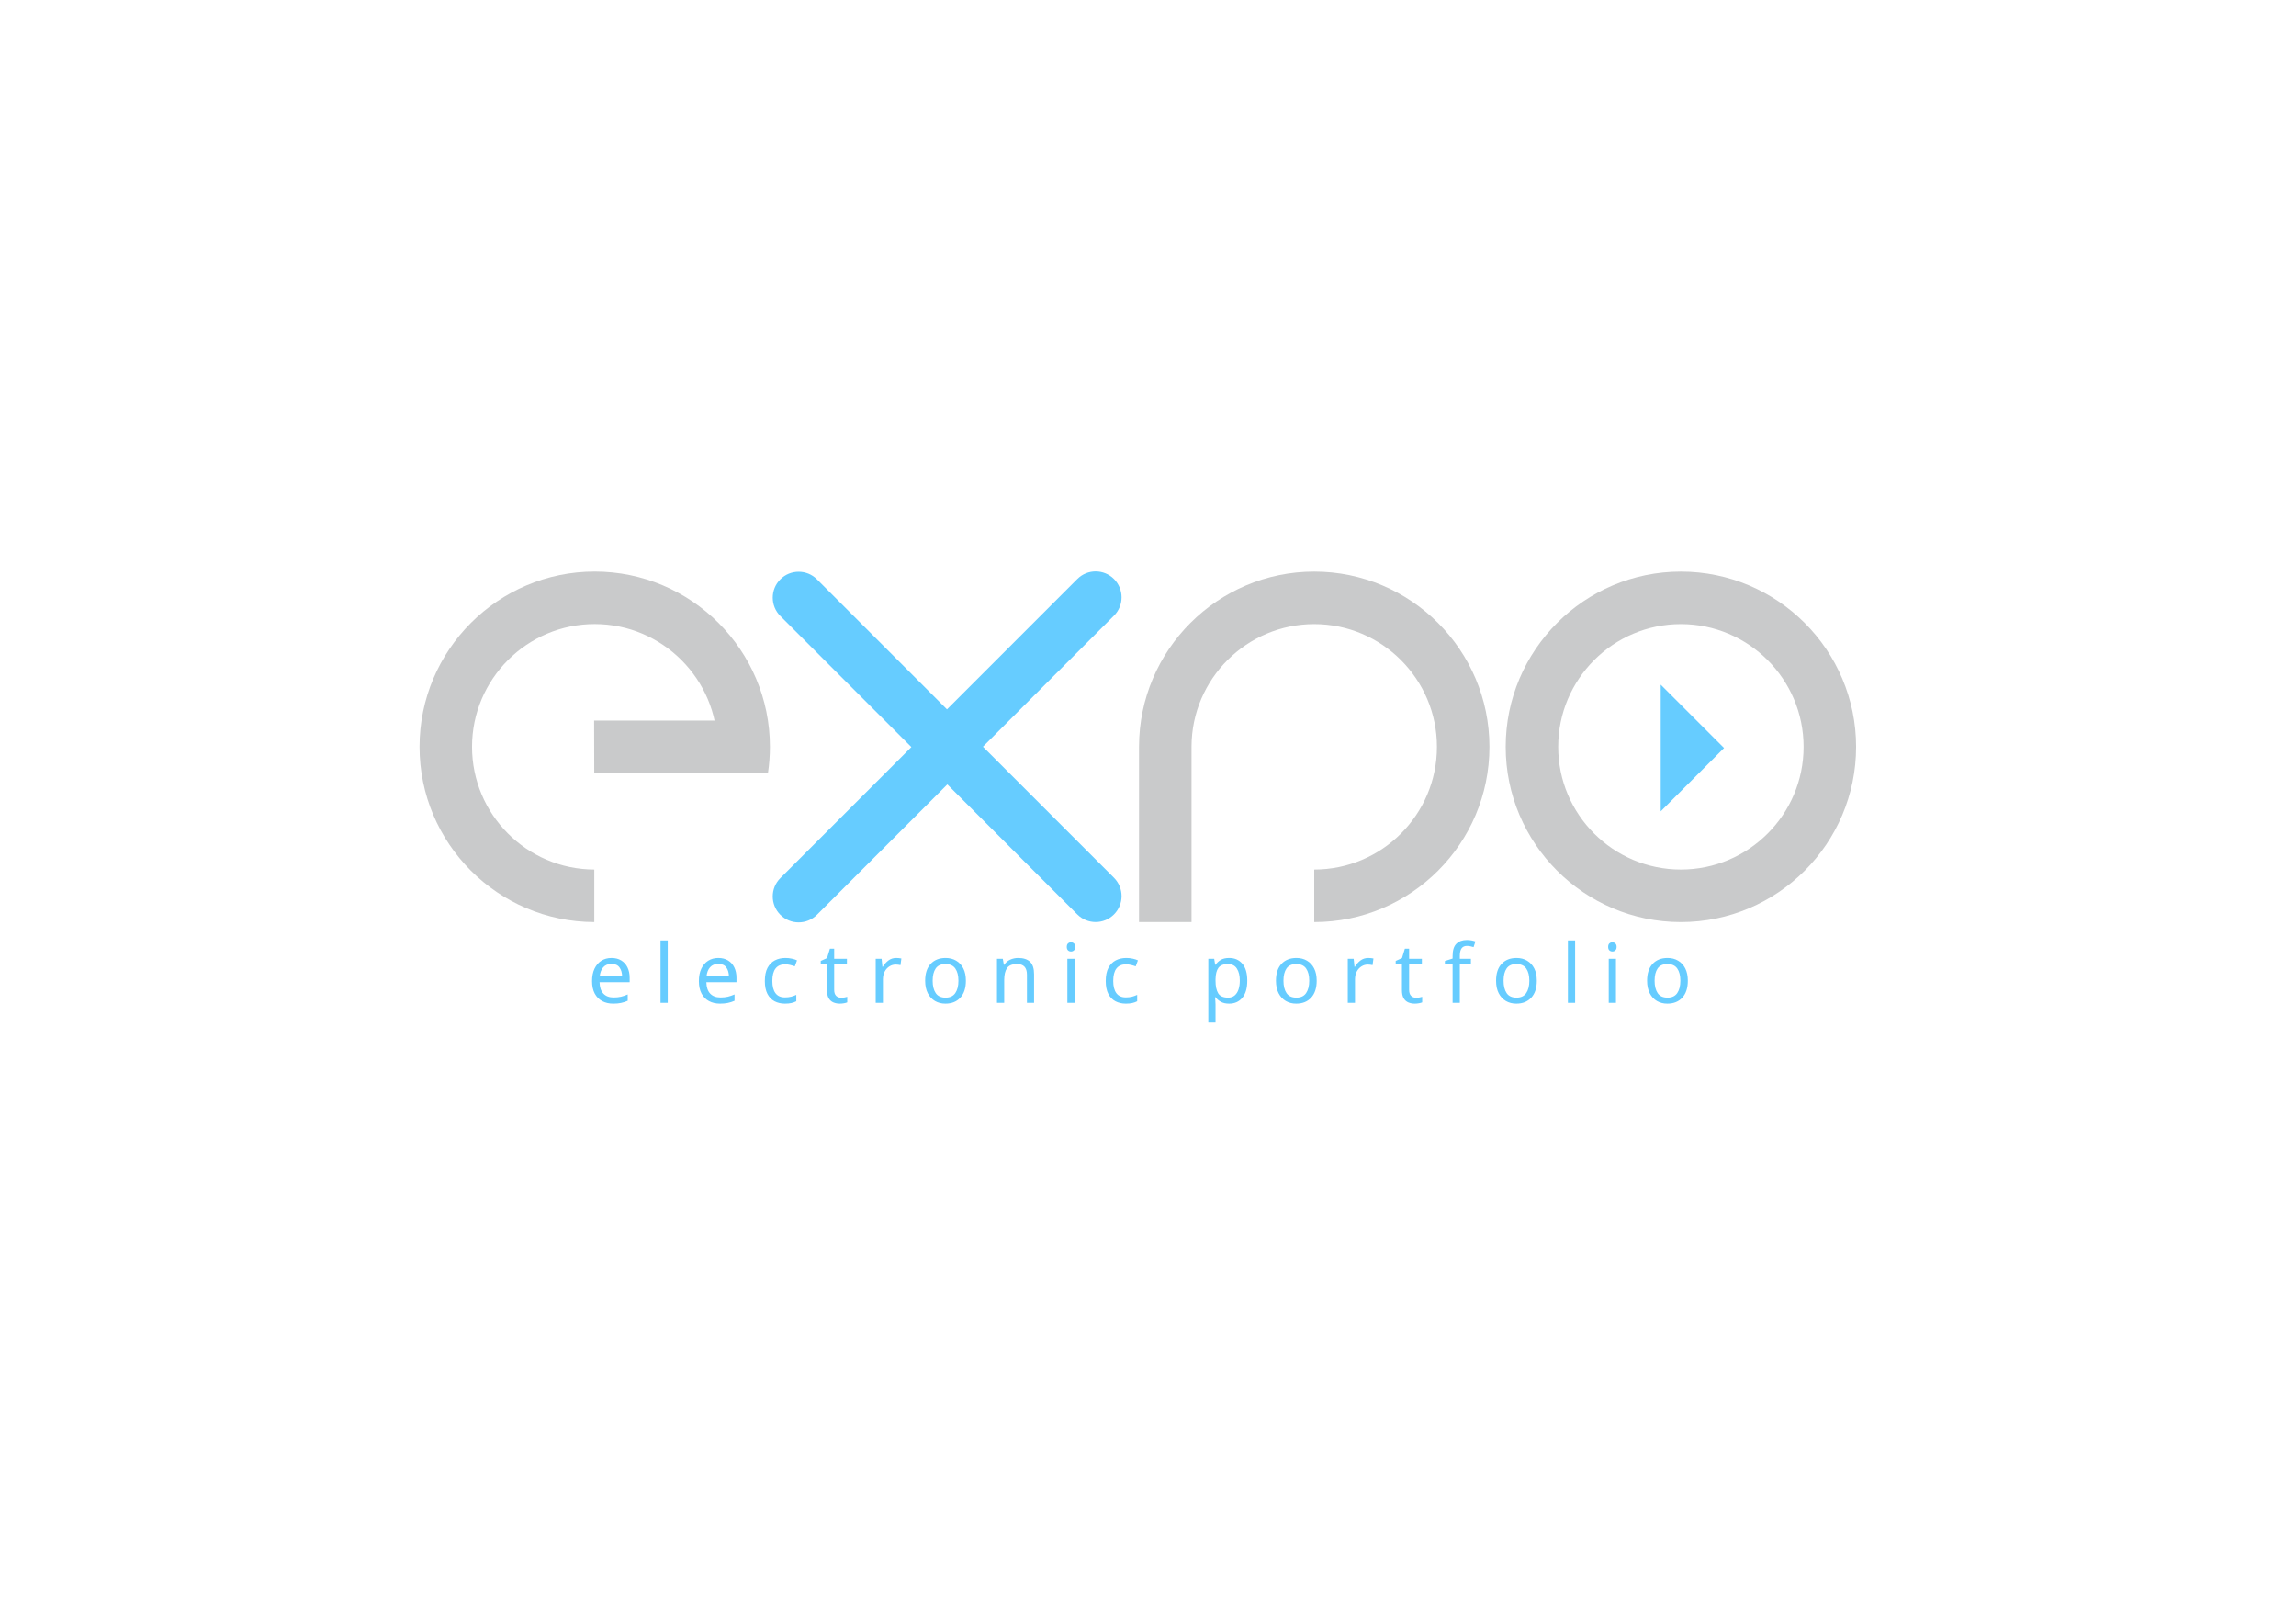
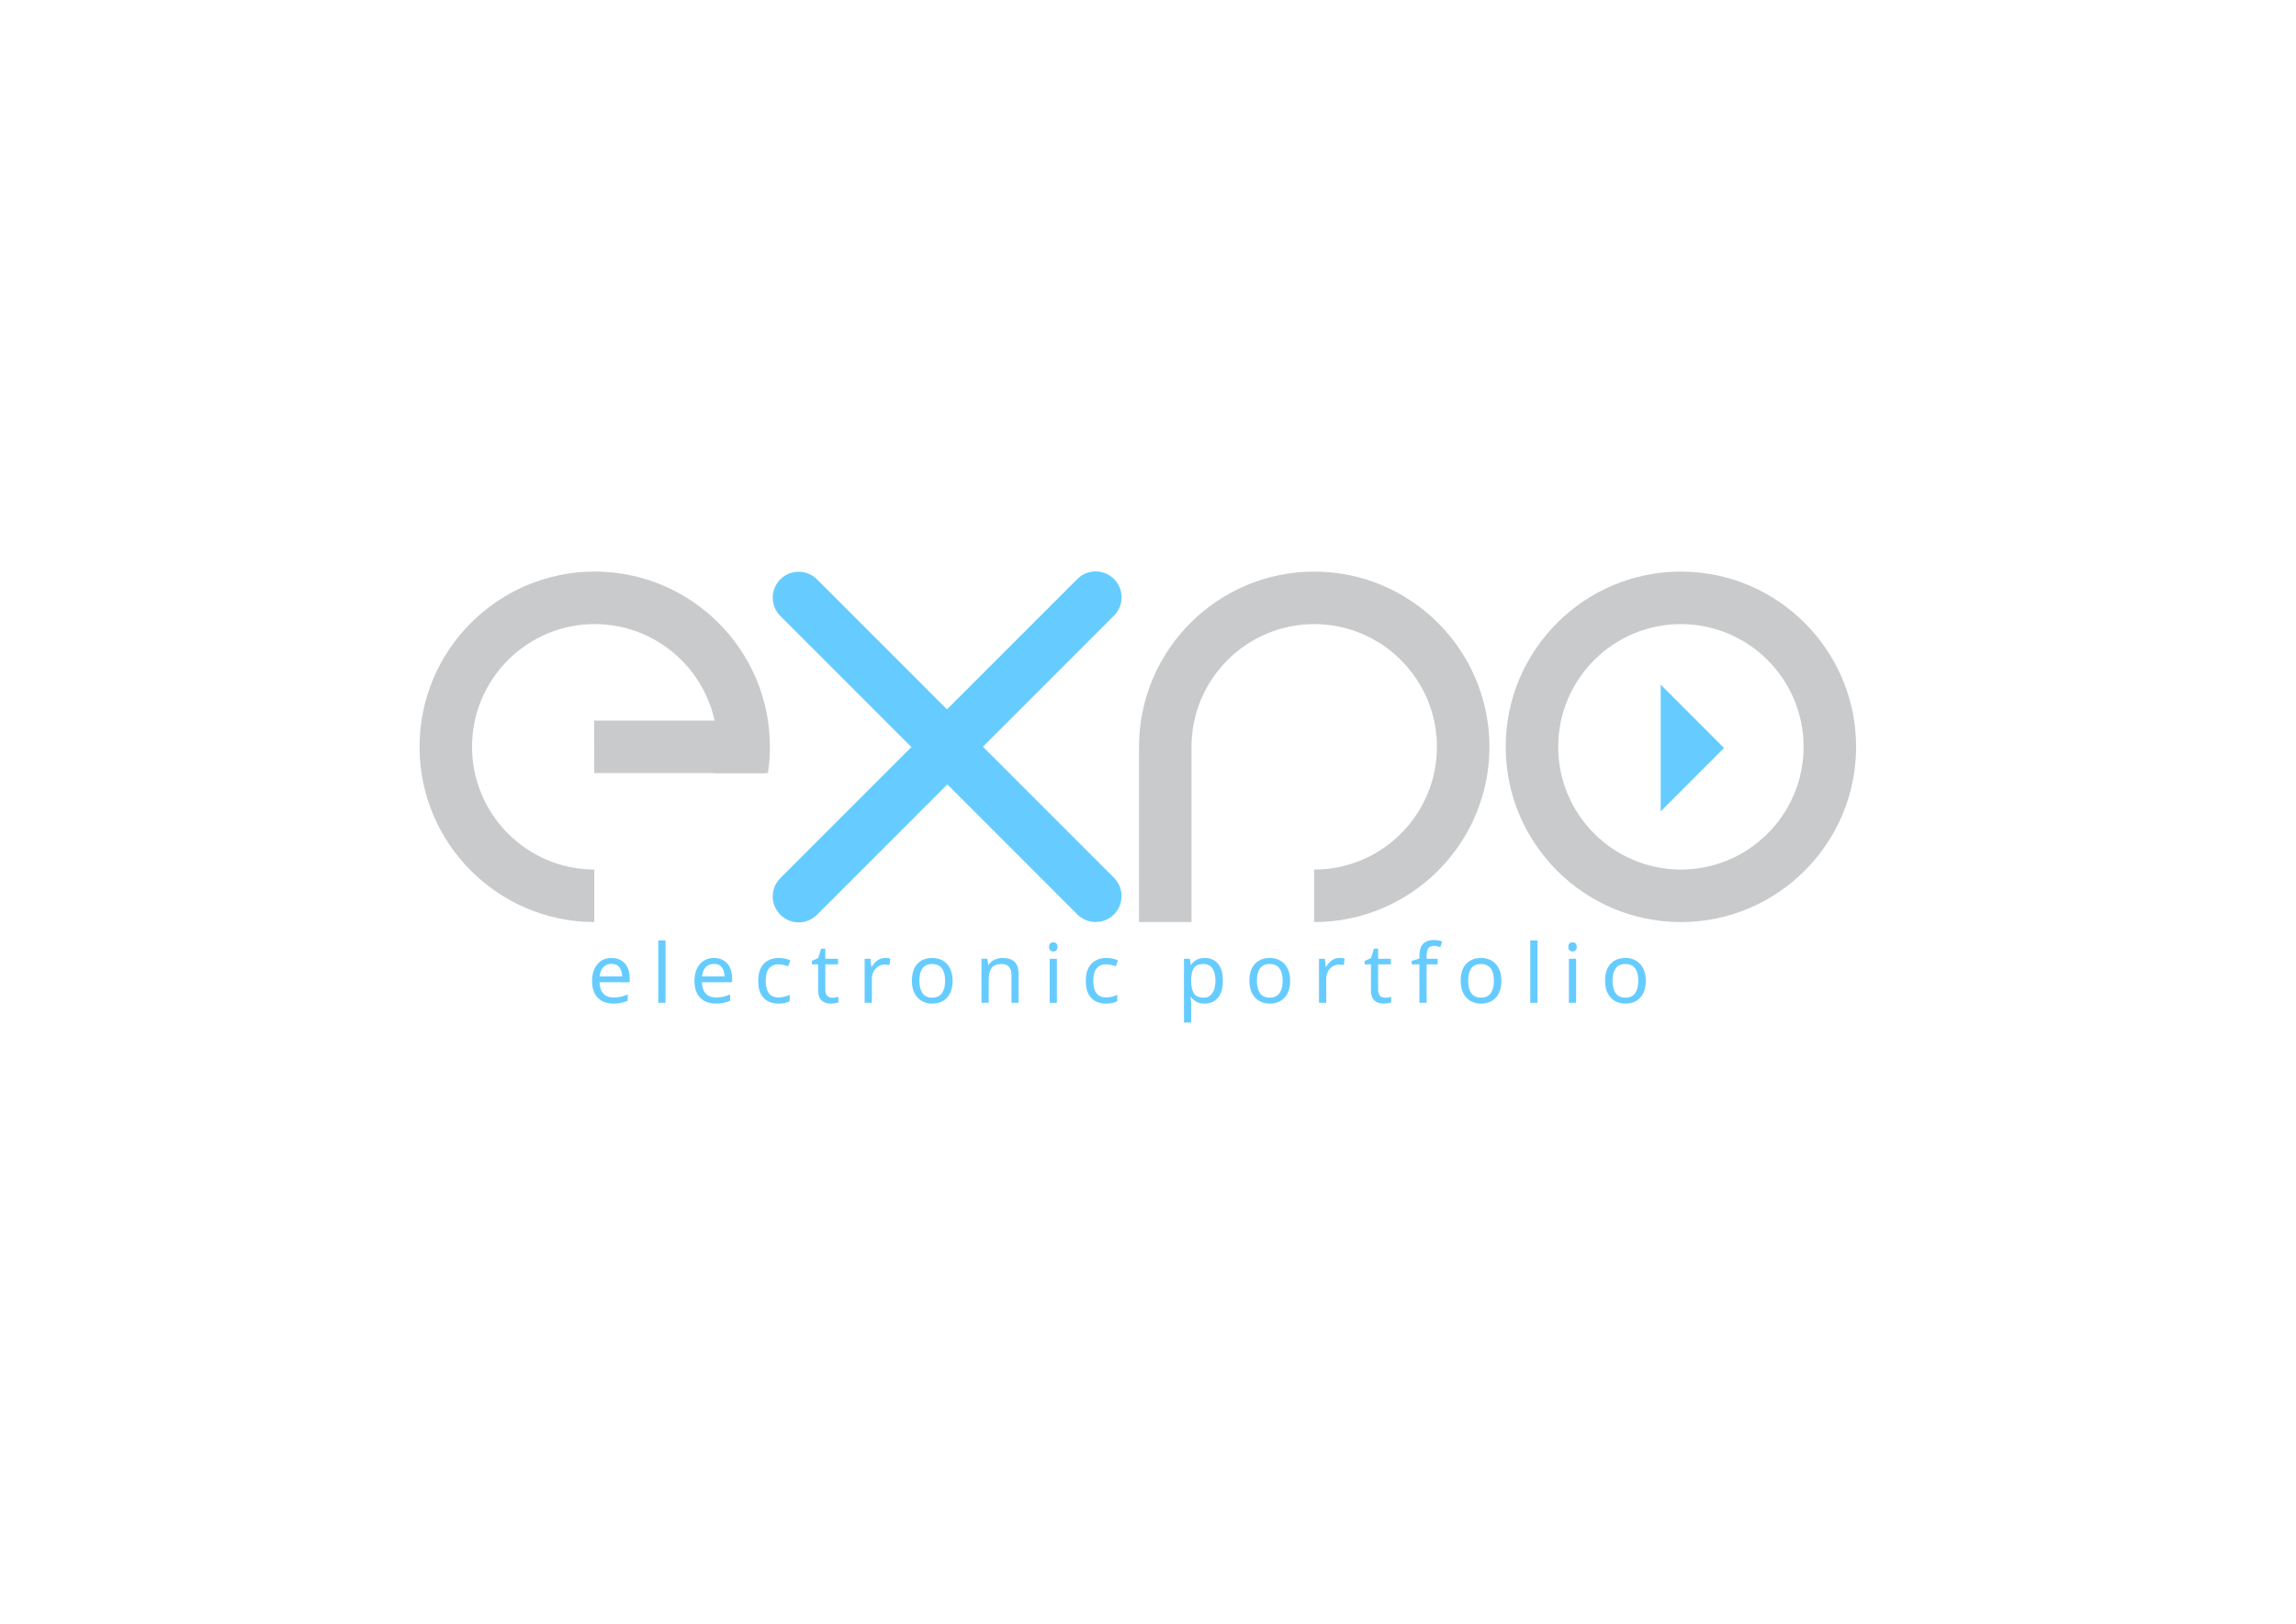
- <svg xmlns="http://www.w3.org/2000/svg" width="1052.362" height="744.094" id="svg3607" version="1.1">
-   <defs id="defs3609">
-     <clipPath clipPathUnits="userSpaceOnUse" id="clipPath444">
-       <path d="m 0,3621.133 4353.193,0 L 4353.193,0 0,0 0,3621.133 z" id="path446" />
-     </clipPath>
-     <clipPath clipPathUnits="userSpaceOnUse" id="clipPath444-1">
-       <path d="m 0,3621.133 4353.193,0 L 4353.193,0 0,0 0,3621.133 z" id="path446-1" />
-     </clipPath>
-   </defs>
-   <g id="layer1" transform="translate(0,-308.2677)">
-     <path id="path454-8" style="fill:#c9cacb;fill-opacity:1;fill-rule:nonzero;stroke:none" d="m 602.372,706.759 c 31.014,0 56.241,-25.23 56.241,-56.239 0,-31.012 -25.227,-56.241 -56.241,-56.241 -30.944,0 -56.134,25.125 -56.241,56.046 l 0,80.499 -24.062,0 0,-80.441 c 0.075,-44.217 36.068,-80.167 80.303,-80.167 44.282,0 80.305,36.024 80.305,80.304 0,44.28 -36.024,80.304 -80.305,80.304" />
-     <g id="g4007" transform="matrix(1.012934,0,0,1.012934,-18.14134,-6.889319)">
-       <path d="m 769.371,620.879 28.66,28.661 -28.66,28.663 0,-57.324 z" style="fill:#66ccff;fill-opacity:1;fill-rule:nonzero;stroke:none" id="path450-9" />
-       <path d="m 778.504,593.492 c -30.615,0 -55.523,24.906 -55.523,55.523 0,30.614 24.907,55.521 55.523,55.521 30.615,0 55.523,-24.907 55.523,-55.521 0,-30.616 -24.907,-55.523 -55.523,-55.523 m 0,134.801 c -43.714,0 -79.278,-35.564 -79.278,-79.279 0,-43.715 35.564,-79.279 79.278,-79.279 43.716,0 79.278,35.564 79.278,79.279 0,43.715 -35.561,79.279 -79.278,79.279" style="fill:#c9cacb;fill-opacity:1;fill-rule:nonzero;stroke:none" id="path458-0" />
-     </g>
-     <g id="g476" transform="matrix(1.25,0,0,-1.25,450.5258,650.4642)" style="fill:#66ccff;fill-opacity:1">
-       <path d="m 0,0 48.047,48.049 c 3.713,3.711 3.713,9.727 0,13.438 -3.709,3.71 -9.727,3.71 -13.438,0 l -47.793,-47.795 -47.67,47.67 c -3.71,3.711 -9.728,3.711 -13.439,0 -3.711,-3.711 -3.711,-9.727 0,-13.438 l 48.051,-48.05 -48.051,-48.049 c -3.711,-3.711 -3.711,-9.727 0,-13.438 1.855,-1.856 4.289,-2.783 6.721,-2.783 2.431,0 4.863,0.927 6.718,2.783 l 47.795,47.795 47.668,-47.67 c 1.856,-1.857 4.287,-2.783 6.719,-2.783 2.432,0 4.865,0.927 6.719,2.783 3.713,3.71 3.713,9.727 0,13.437 L 0,0 z" style="fill:#66ccff;fill-opacity:1;fill-rule:nonzero;stroke:none" id="path478" />
-     </g>
-     <g id="g4894" transform="translate(186.6376,-0.00672758)">
-       <path id="path458-0-6" transform="translate(0,308.2677)" d="m 85.938,261.938 c -44.279,0 -80.281,36.032 -80.281,80.312 0,44.218 35.901,80.21 80.094,80.312 l 0,-24.062 c -30.924,-0.102 -56.031,-25.303 -56.031,-56.25 0,-31.012 25.208,-56.25 56.219,-56.25 31.011,0 56.25,25.238 56.25,56.25 0,4.134 -0.462,8.149 -1.312,12.031 l 24.469,0 c 0.592,-3.924 0.906,-7.945 0.906,-12.031 0,-44.28 -36.031,-80.312 -80.312,-80.312 z" style="fill:#c9cacb;fill-opacity:1;fill-rule:nonzero;stroke:none" />
-       <path d="m 85.674,638.488 79.067,0 -0.819,24.062 -78.19,0" style="fill:#c9cacb;fill-opacity:1;fill-rule:nonzero;stroke:none" id="path454-8-4" />
-     </g>
-     <text style="font-size:21.854px" y="767.821" x="269.307" id="text464-8">
-       <tspan style="font-size:37.626px;font-variant:normal;font-weight:normal;font-stretch:normal;letter-spacing:9.015px;writing-mode:lr-tb;fill:#66ccff;fill-opacity:1;fill-rule:nonzero;stroke:none;font-family:Ubuntu;-inkscape-font-specification:Ubuntu" id="tspan466-6" x="269.307" y="767.821">electronic portfolio</tspan>
-     </text>
+ <svg xmlns="http://www.w3.org/2000/svg" version="1.1" id="svg3607" x="0px" y="0px" width="1052.361px" height="744.094px" viewBox="0 0 1052.361 744.094" enable-background="new 0 0 1052.361 744.094" xml:space="preserve">
+   <path id="path454-8" fill="#C9CACB" d="M602.372,398.491c31.014,0,56.24-25.229,56.24-56.239  c0-31.012-25.227-56.241-56.24-56.241c-30.944,0-56.135,25.125-56.241,56.046v80.499H522.07v-80.44  c0.074-44.217,36.067-80.167,80.303-80.167c44.281,0,80.306,36.024,80.306,80.304s-36.024,80.304-80.306,80.304" />
+   <path id="path450-9" fill="#66CCFF" d="M761.181,313.753l29.03,29.032l-29.03,29.033V313.753z" />
+   <path id="path458-0" fill="#C9CACB" d="M770.432,286.011c-31.011,0-56.24,25.229-56.24,56.241  c0,31.01,25.229,56.239,56.24,56.239s56.241-25.229,56.241-56.239C826.673,311.239,801.443,286.011,770.432,286.011   M770.432,422.555c-44.279,0-80.303-36.023-80.303-80.304s36.023-80.304,80.303-80.304c44.282,0,80.303,36.024,80.303,80.304  S814.713,422.555,770.432,422.555" />
+   <g id="g476" transform="matrix(1.25,0,0,-1.25,450.5258,650.4642)">
+     <path id="path478" fill="#66CCFF" d="M0,246.614l48.047,48.049c3.713,3.711,3.713,9.727,0,13.438   c-3.709,3.71-9.727,3.71-13.438,0l-47.793-47.795l-47.67,47.67c-3.71,3.711-9.728,3.711-13.439,0s-3.711-9.727,0-13.438   l48.051-48.05l-48.051-48.048c-3.711-3.712-3.711-9.728,0-13.439c1.855-1.855,4.289-2.783,6.721-2.783   c2.43,0,4.863,0.927,6.718,2.783l47.795,47.795l47.668-47.67c1.856-1.856,4.287-2.783,6.72-2.783s4.865,0.927,6.719,2.783   c3.713,3.711,3.713,9.727,0,13.438L0,246.614z" />
  </g>
+   <g id="g4894" transform="translate(186.6376,-0.00672758)">
+     <path id="path458-0-6" fill="#C9CACB" d="M85.938,261.937c-44.279,0-80.281,36.032-80.281,80.312   c0,44.218,35.9,80.21,80.094,80.312v-24.062c-30.925-0.102-56.031-25.303-56.031-56.25c0-31.012,25.207-56.25,56.219-56.25   c31.011,0,56.249,25.238,56.249,56.25c0,4.134-0.462,8.149-1.312,12.031h24.469c0.592-3.924,0.906-7.945,0.906-12.031   C166.249,297.97,130.219,261.937,85.938,261.937z" />
+     <path id="path454-8-4" fill="#C9CACB" d="M85.673,330.221h79.066   l-0.818,24.062H85.732" />
+   </g>
+   <text transform="matrix(1 0 0 1 269.3069 459.5532)" fill="#66CCFF" font-family="'ArialMT'" font-size="37.626" letter-spacing="8">electronic portfolio</text>
</svg>
